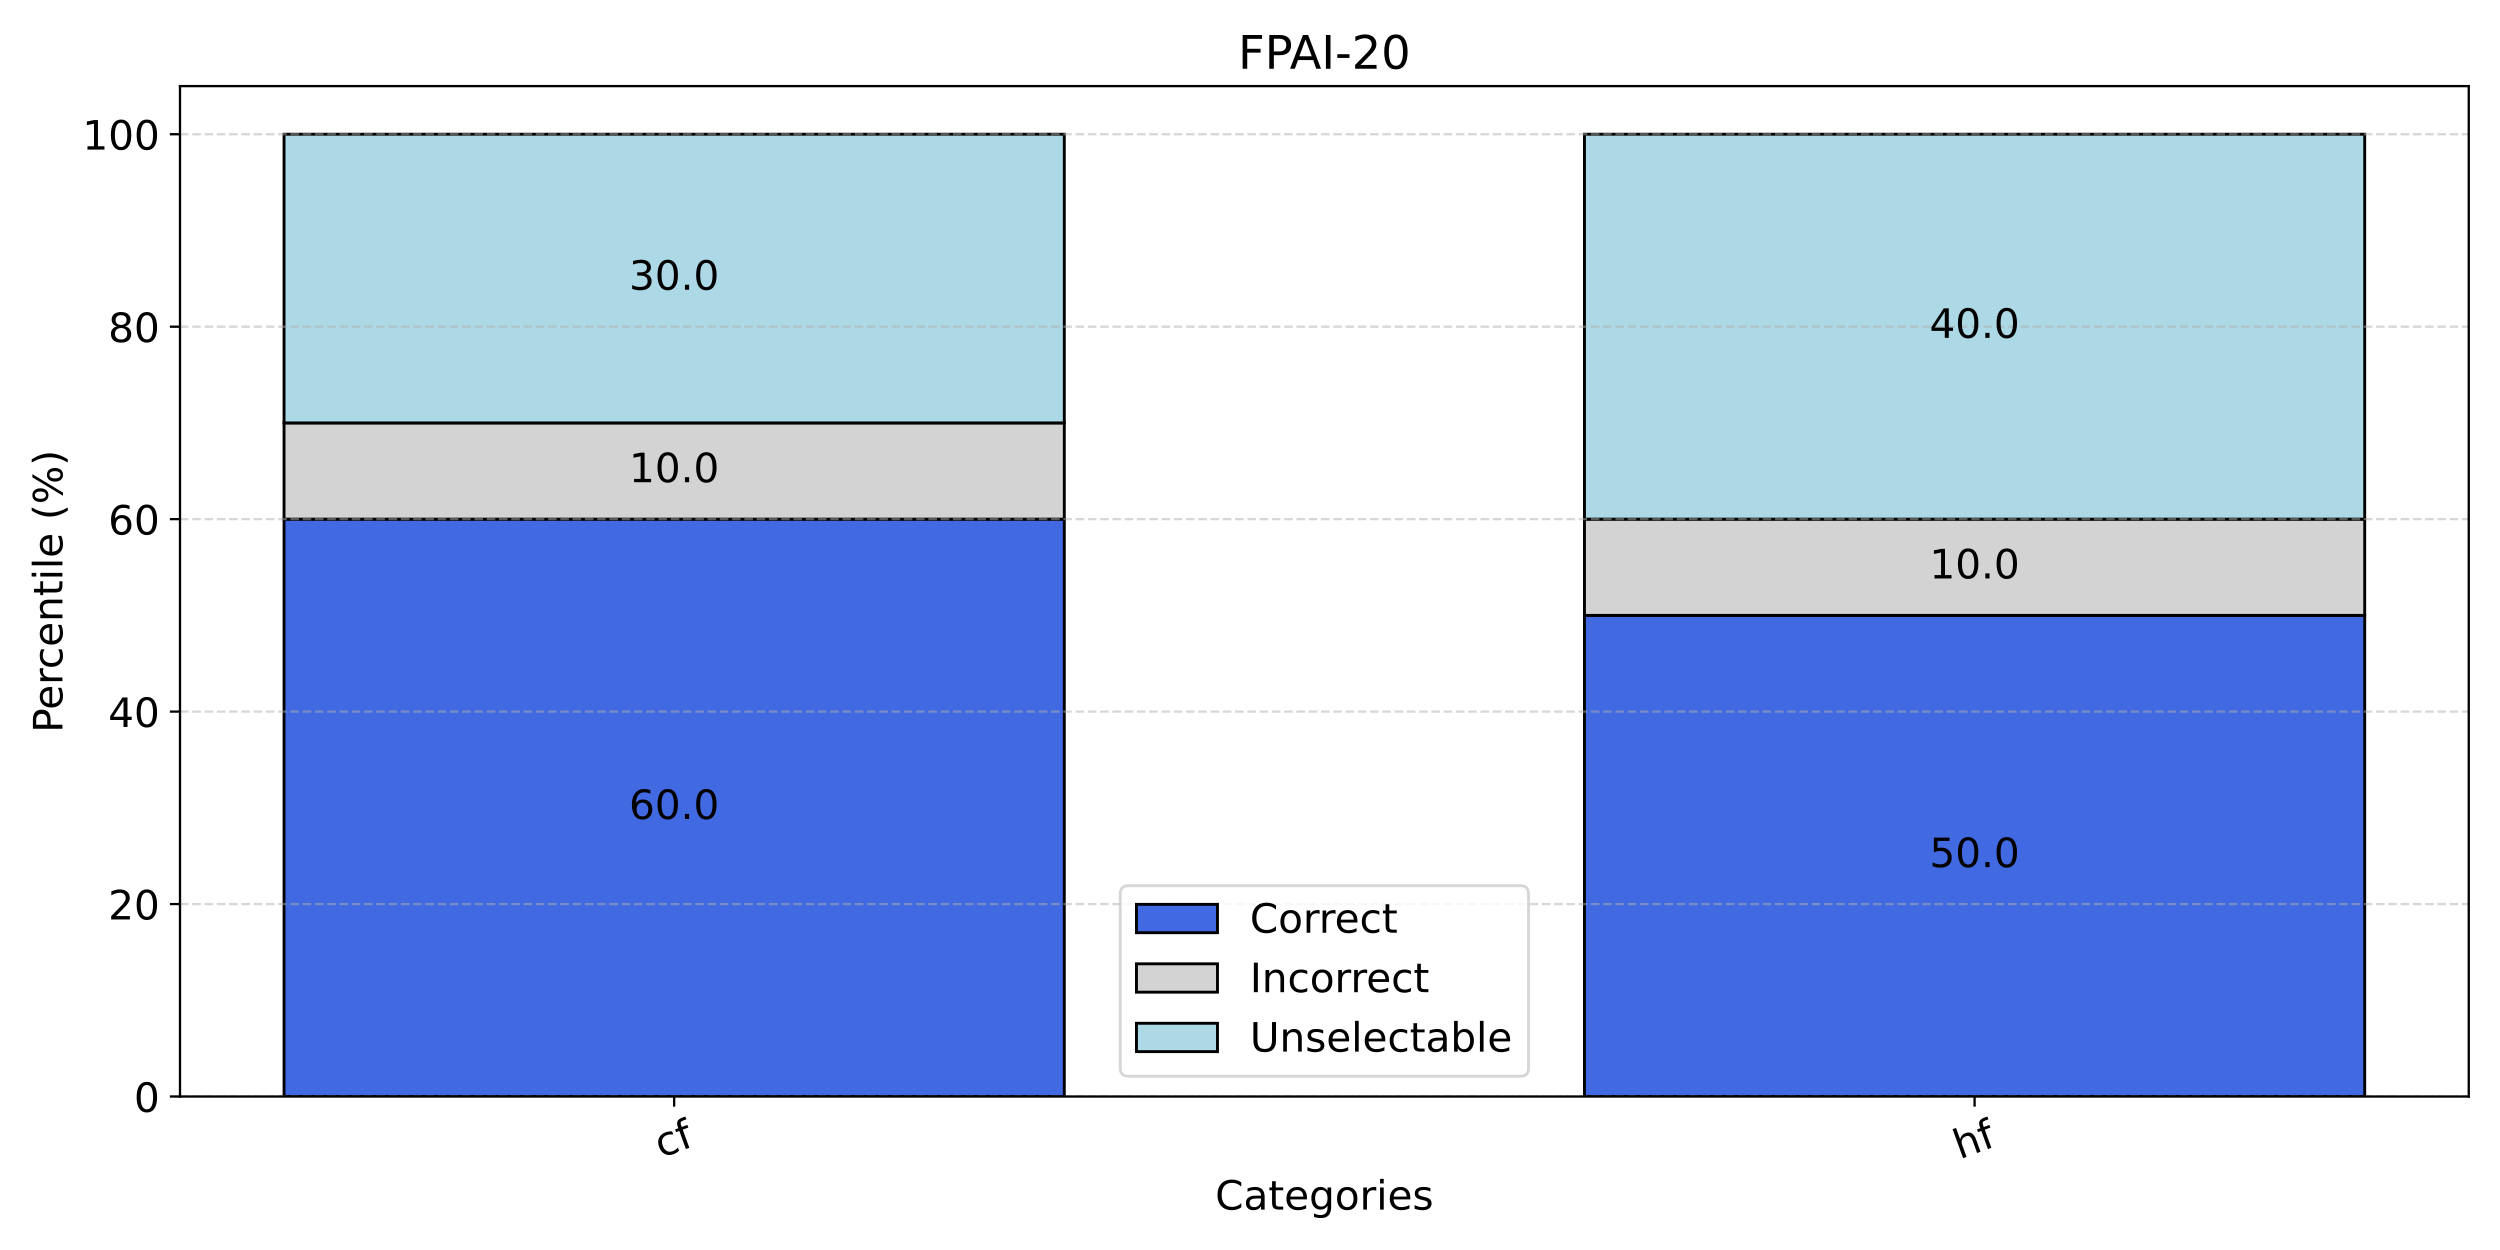
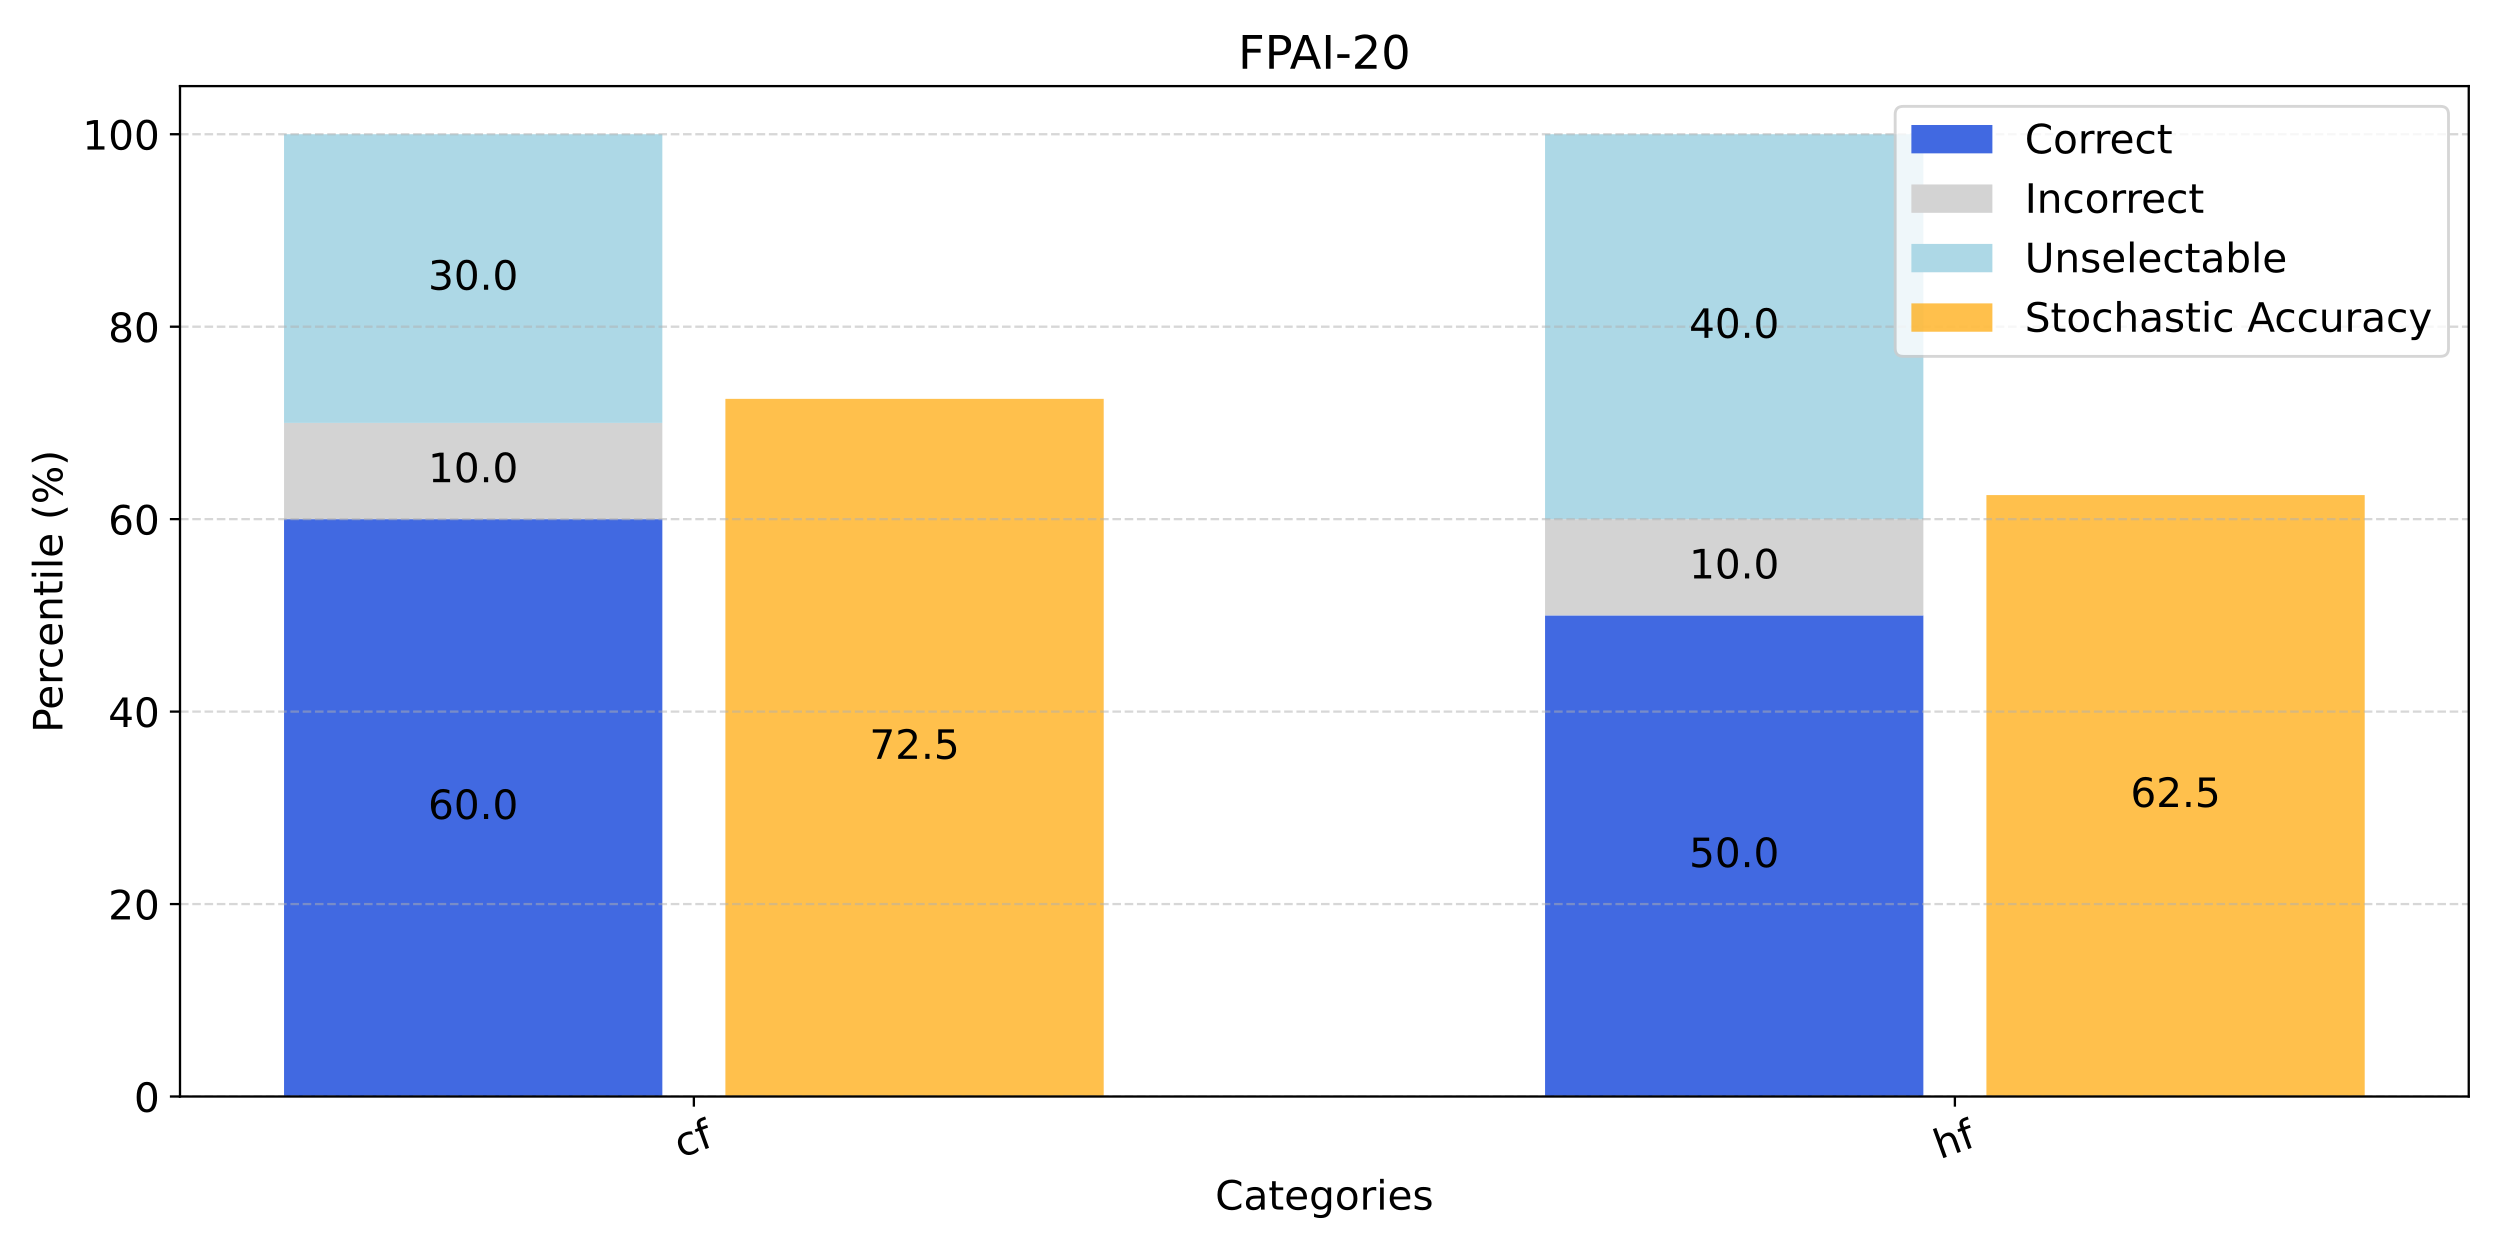
<svg xmlns="http://www.w3.org/2000/svg" xmlns:xlink="http://www.w3.org/1999/xlink" width="864pt" height="432pt" viewBox="0 0 864 432" version="1.1">
  <defs>
    <style type="text/css">*{stroke-linejoin: round; stroke-linecap: butt}</style>
  </defs>
  <g id="figure_1">
    <g id="patch_1">
      <path d="M 0 432  L 864 432  L 864 0  L 0 0  z " style="fill: #ffffff" />
    </g>
    <g id="axes_1">
      <g id="patch_2">
        <path d="M 62.21 378.955  L 853.2 378.955  L 853.2 29.76  L 62.21 29.76  z " style="fill: #ffffff" />
      </g>
      <g id="patch_3">
-         <path d="M 98.164 378.955  L 367.82 378.955  L 367.82 179.415  L 98.164 179.415  z " clip-path="url(#p9a40fb24d4)" style="fill: #4169e1; stroke: #000000; stroke-linejoin: miter" />
+         <path d="M 98.164 378.955  L 228.906 378.955  L 228.906 179.415  L 98.164 179.415  z " clip-path="url(#p815d060971)" style="fill: #4169e1" />
      </g>
      <g id="patch_4">
-         <path d="M 547.59 378.955  L 817.246 378.955  L 817.246 212.672  L 547.59 212.672  z " clip-path="url(#p9a40fb24d4)" style="fill: #4169e1; stroke: #000000; stroke-linejoin: miter" />
+         <path d="M 533.971 378.955  L 664.713 378.955  L 664.713 212.672  L 533.971 212.672  z " clip-path="url(#p815d060971)" style="fill: #4169e1" />
      </g>
      <g id="patch_5">
-         <path d="M 98.164 179.415  L 367.82 179.415  L 367.82 146.158  L 98.164 146.158  z " clip-path="url(#p9a40fb24d4)" style="fill: #d3d3d3; stroke: #000000; stroke-linejoin: miter" />
+         <path d="M 98.164 179.415  L 228.906 179.415  L 228.906 146.158  L 98.164 146.158  z " clip-path="url(#p815d060971)" style="fill: #d3d3d3" />
      </g>
      <g id="patch_6">
-         <path d="M 547.59 212.672  L 817.246 212.672  L 817.246 179.415  L 547.59 179.415  z " clip-path="url(#p9a40fb24d4)" style="fill: #d3d3d3; stroke: #000000; stroke-linejoin: miter" />
+         <path d="M 533.971 212.672  L 664.713 212.672  L 664.713 179.415  L 533.971 179.415  z " clip-path="url(#p815d060971)" style="fill: #d3d3d3" />
      </g>
      <g id="patch_7">
-         <path d="M 98.164 146.158  L 367.82 146.158  L 367.82 46.388  L 98.164 46.388  z " clip-path="url(#p9a40fb24d4)" style="fill: #add8e6; stroke: #000000; stroke-linejoin: miter" />
+         <path d="M 98.164 146.158  L 228.906 146.158  L 228.906 46.388  L 98.164 46.388  z " clip-path="url(#p815d060971)" style="fill: #add8e6" />
      </g>
      <g id="patch_8">
-         <path d="M 547.59 179.415  L 817.246 179.415  L 817.246 46.388  L 547.59 46.388  z " clip-path="url(#p9a40fb24d4)" style="fill: #add8e6; stroke: #000000; stroke-linejoin: miter" />
+         <path d="M 533.971 179.415  L 664.713 179.415  L 664.713 46.388  L 533.971 46.388  z " clip-path="url(#p815d060971)" style="fill: #add8e6" />
+       </g>
+       <g id="patch_9">
+         <path d="M 250.697 378.955  L 381.439 378.955  L 381.439 137.844  L 250.697 137.844  z " clip-path="url(#p815d060971)" style="fill: #ffa500; opacity: 0.7" />
+       </g>
+       <g id="patch_10">
+         <path d="M 686.504 378.955  L 817.246 378.955  L 817.246 171.101  L 686.504 171.101  z " clip-path="url(#p815d060971)" style="fill: #ffa500; opacity: 0.7" />
      </g>
      <g id="matplotlib.axis_1">
        <g id="xtick_1">
          <g id="line2d_1">
            <defs>
-               <path id="me328e8c045" d="M 0 0  L 0 3.5  " style="stroke: #000000; stroke-width: 0.8" />
-             </defs>
-             <g>
-               <use xlink:href="#me328e8c045" x="232.992" y="378.955" style="stroke: #000000; stroke-width: 0.8" />
+               <path id="mccf80bf436" d="M 0 0  L 0 3.5  " style="stroke: #000000; stroke-width: 0.8" />
+             </defs>
+             <g>
+               <use xlink:href="#mccf80bf436" x="239.801" y="378.955" style="stroke: #000000; stroke-width: 0.8" />
            </g>
          </g>
          <g id="text_1">
-             <g transform="translate(228.3808 400.2701) rotate(-20) scale(0.14 -0.14)">
+             <g transform="translate(235.1903 400.2701) rotate(-20) scale(0.14 -0.14)">
              <defs>
                <path id="DejaVuSans-63" d="M 3122 3366  L 3122 2828  Q 2878 2963 2633 3030  Q 2388 3097 2138 3097  Q 1578 3097 1268 2742  Q 959 2388 959 1747  Q 959 1106 1268 751  Q 1578 397 2138 397  Q 2388 397 2633 464  Q 2878 531 3122 666  L 3122 134  Q 2881 22 2623 -34  Q 2366 -91 2075 -91  Q 1284 -91 818 406  Q 353 903 353 1747  Q 353 2603 823 3093  Q 1294 3584 2113 3584  Q 2378 3584 2631 3529  Q 2884 3475 3122 3366  z " transform="scale(0.015625)" />
                <path id="DejaVuSans-66" d="M 2375 4863  L 2375 4384  L 1825 4384  Q 1516 4384 1395 4259  Q 1275 4134 1275 3809  L 1275 3500  L 2222 3500  L 2222 3053  L 1275 3053  L 1275 0  L 697 0  L 697 3053  L 147 3053  L 147 3500  L 697 3500  L 697 3744  Q 697 4328 969 4595  Q 1241 4863 1831 4863  L 2375 4863  z " transform="scale(0.015625)" />
              </defs>
              <use xlink:href="#DejaVuSans-63" />
              <use xlink:href="#DejaVuSans-66" transform="translate(54.98047 0)" />
            </g>
          </g>
        </g>
        <g id="xtick_2">
          <g id="line2d_2">
            <g>
-               <use xlink:href="#me328e8c045" x="682.418" y="378.955" style="stroke: #000000; stroke-width: 0.8" />
+               <use xlink:href="#mccf80bf436" x="675.609" y="378.955" style="stroke: #000000; stroke-width: 0.8" />
            </g>
          </g>
          <g id="text_2">
-             <g transform="translate(677.255 400.6719) rotate(-20) scale(0.14 -0.14)">
+             <g transform="translate(670.4455 400.6719) rotate(-20) scale(0.14 -0.14)">
              <defs>
                <path id="DejaVuSans-68" d="M 3513 2113  L 3513 0  L 2938 0  L 2938 2094  Q 2938 2591 2744 2837  Q 2550 3084 2163 3084  Q 1697 3084 1428 2787  Q 1159 2491 1159 1978  L 1159 0  L 581 0  L 581 4863  L 1159 4863  L 1159 2956  Q 1366 3272 1645 3428  Q 1925 3584 2291 3584  Q 2894 3584 3203 3211  Q 3513 2838 3513 2113  z " transform="scale(0.015625)" />
              </defs>
              <use xlink:href="#DejaVuSans-68" />
              <use xlink:href="#DejaVuSans-66" transform="translate(63.37891 0)" />
            </g>
          </g>
        </g>
        <g id="text_3">
          <g transform="translate(419.9728 418.0456) scale(0.14 -0.14)">
            <defs>
              <path id="DejaVuSans-43" d="M 4122 4306  L 4122 3641  Q 3803 3938 3442 4084  Q 3081 4231 2675 4231  Q 1875 4231 1450 3742  Q 1025 3253 1025 2328  Q 1025 1406 1450 917  Q 1875 428 2675 428  Q 3081 428 3442 575  Q 3803 722 4122 1019  L 4122 359  Q 3791 134 3420 21  Q 3050 -91 2638 -91  Q 1578 -91 968 557  Q 359 1206 359 2328  Q 359 3453 968 4101  Q 1578 4750 2638 4750  Q 3056 4750 3426 4639  Q 3797 4528 4122 4306  z " transform="scale(0.015625)" />
              <path id="DejaVuSans-61" d="M 2194 1759  Q 1497 1759 1228 1600  Q 959 1441 959 1056  Q 959 750 1161 570  Q 1363 391 1709 391  Q 2188 391 2477 730  Q 2766 1069 2766 1631  L 2766 1759  L 2194 1759  z M 3341 1997  L 3341 0  L 2766 0  L 2766 531  Q 2569 213 2275 61  Q 1981 -91 1556 -91  Q 1019 -91 701 211  Q 384 513 384 1019  Q 384 1609 779 1909  Q 1175 2209 1959 2209  L 2766 2209  L 2766 2266  Q 2766 2663 2505 2880  Q 2244 3097 1772 3097  Q 1472 3097 1187 3025  Q 903 2953 641 2809  L 641 3341  Q 956 3463 1253 3523  Q 1550 3584 1831 3584  Q 2591 3584 2966 3190  Q 3341 2797 3341 1997  z " transform="scale(0.015625)" />
              <path id="DejaVuSans-74" d="M 1172 4494  L 1172 3500  L 2356 3500  L 2356 3053  L 1172 3053  L 1172 1153  Q 1172 725 1289 603  Q 1406 481 1766 481  L 2356 481  L 2356 0  L 1766 0  Q 1100 0 847 248  Q 594 497 594 1153  L 594 3053  L 172 3053  L 172 3500  L 594 3500  L 594 4494  L 1172 4494  z " transform="scale(0.015625)" />
              <path id="DejaVuSans-65" d="M 3597 1894  L 3597 1613  L 953 1613  Q 991 1019 1311 708  Q 1631 397 2203 397  Q 2534 397 2845 478  Q 3156 559 3463 722  L 3463 178  Q 3153 47 2828 -22  Q 2503 -91 2169 -91  Q 1331 -91 842 396  Q 353 884 353 1716  Q 353 2575 817 3079  Q 1281 3584 2069 3584  Q 2775 3584 3186 3129  Q 3597 2675 3597 1894  z M 3022 2063  Q 3016 2534 2758 2815  Q 2500 3097 2075 3097  Q 1594 3097 1305 2825  Q 1016 2553 972 2059  L 3022 2063  z " transform="scale(0.015625)" />
              <path id="DejaVuSans-67" d="M 2906 1791  Q 2906 2416 2648 2759  Q 2391 3103 1925 3103  Q 1463 3103 1205 2759  Q 947 2416 947 1791  Q 947 1169 1205 825  Q 1463 481 1925 481  Q 2391 481 2648 825  Q 2906 1169 2906 1791  z M 3481 434  Q 3481 -459 3084 -895  Q 2688 -1331 1869 -1331  Q 1566 -1331 1297 -1286  Q 1028 -1241 775 -1147  L 775 -588  Q 1028 -725 1275 -790  Q 1522 -856 1778 -856  Q 2344 -856 2625 -561  Q 2906 -266 2906 331  L 2906 616  Q 2728 306 2450 153  Q 2172 0 1784 0  Q 1141 0 747 490  Q 353 981 353 1791  Q 353 2603 747 3093  Q 1141 3584 1784 3584  Q 2172 3584 2450 3431  Q 2728 3278 2906 2969  L 2906 3500  L 3481 3500  L 3481 434  z " transform="scale(0.015625)" />
              <path id="DejaVuSans-6f" d="M 1959 3097  Q 1497 3097 1228 2736  Q 959 2375 959 1747  Q 959 1119 1226 758  Q 1494 397 1959 397  Q 2419 397 2687 759  Q 2956 1122 2956 1747  Q 2956 2369 2687 2733  Q 2419 3097 1959 3097  z M 1959 3584  Q 2709 3584 3137 3096  Q 3566 2609 3566 1747  Q 3566 888 3137 398  Q 2709 -91 1959 -91  Q 1206 -91 779 398  Q 353 888 353 1747  Q 353 2609 779 3096  Q 1206 3584 1959 3584  z " transform="scale(0.015625)" />
              <path id="DejaVuSans-72" d="M 2631 2963  Q 2534 3019 2420 3045  Q 2306 3072 2169 3072  Q 1681 3072 1420 2755  Q 1159 2438 1159 1844  L 1159 0  L 581 0  L 581 3500  L 1159 3500  L 1159 2956  Q 1341 3275 1631 3429  Q 1922 3584 2338 3584  Q 2397 3584 2469 3576  Q 2541 3569 2628 3553  L 2631 2963  z " transform="scale(0.015625)" />
              <path id="DejaVuSans-69" d="M 603 3500  L 1178 3500  L 1178 0  L 603 0  L 603 3500  z M 603 4863  L 1178 4863  L 1178 4134  L 603 4134  L 603 4863  z " transform="scale(0.015625)" />
              <path id="DejaVuSans-73" d="M 2834 3397  L 2834 2853  Q 2591 2978 2328 3040  Q 2066 3103 1784 3103  Q 1356 3103 1142 2972  Q 928 2841 928 2578  Q 928 2378 1081 2264  Q 1234 2150 1697 2047  L 1894 2003  Q 2506 1872 2764 1633  Q 3022 1394 3022 966  Q 3022 478 2636 193  Q 2250 -91 1575 -91  Q 1294 -91 989 -36  Q 684 19 347 128  L 347 722  Q 666 556 975 473  Q 1284 391 1588 391  Q 1994 391 2212 530  Q 2431 669 2431 922  Q 2431 1156 2273 1281  Q 2116 1406 1581 1522  L 1381 1569  Q 847 1681 609 1914  Q 372 2147 372 2553  Q 372 3047 722 3315  Q 1072 3584 1716 3584  Q 2034 3584 2315 3537  Q 2597 3491 2834 3397  z " transform="scale(0.015625)" />
            </defs>
            <use xlink:href="#DejaVuSans-43" />
            <use xlink:href="#DejaVuSans-61" transform="translate(69.82422 0)" />
            <use xlink:href="#DejaVuSans-74" transform="translate(131.1035 0)" />
            <use xlink:href="#DejaVuSans-65" transform="translate(170.3125 0)" />
            <use xlink:href="#DejaVuSans-67" transform="translate(231.8359 0)" />
            <use xlink:href="#DejaVuSans-6f" transform="translate(295.3125 0)" />
            <use xlink:href="#DejaVuSans-72" transform="translate(356.4941 0)" />
            <use xlink:href="#DejaVuSans-69" transform="translate(397.6074 0)" />
            <use xlink:href="#DejaVuSans-65" transform="translate(425.3906 0)" />
            <use xlink:href="#DejaVuSans-73" transform="translate(486.9141 0)" />
          </g>
        </g>
      </g>
      <g id="matplotlib.axis_2">
        <g id="ytick_1">
          <g id="line2d_3">
-             <path d="M 62.21 378.955  L 853.2 378.955  " clip-path="url(#p9a40fb24d4)" style="fill: none; stroke-dasharray: 2.96,1.28; stroke-dashoffset: 0; stroke: #b0b0b0; stroke-opacity: 0.5; stroke-width: 0.8" />
+             <path d="M 62.21 378.955  L 853.2 378.955  " clip-path="url(#p815d060971)" style="fill: none; stroke-dasharray: 2.96,1.28; stroke-dashoffset: 0; stroke: #b0b0b0; stroke-opacity: 0.5; stroke-width: 0.8" />
          </g>
          <g id="line2d_4">
            <defs>
-               <path id="md927f6bdda" d="M 0 0  L -3.5 0  " style="stroke: #000000; stroke-width: 0.8" />
-             </defs>
-             <g>
-               <use xlink:href="#md927f6bdda" x="62.21" y="378.955" style="stroke: #000000; stroke-width: 0.8" />
+               <path id="m27a3df1ff6" d="M 0 0  L -3.5 0  " style="stroke: #000000; stroke-width: 0.8" />
+             </defs>
+             <g>
+               <use xlink:href="#m27a3df1ff6" x="62.21" y="378.955" style="stroke: #000000; stroke-width: 0.8" />
            </g>
          </g>
          <g id="text_4">
            <g transform="translate(46.3025 384.2743) scale(0.14 -0.14)">
              <defs>
                <path id="DejaVuSans-30" d="M 2034 4250  Q 1547 4250 1301 3770  Q 1056 3291 1056 2328  Q 1056 1369 1301 889  Q 1547 409 2034 409  Q 2525 409 2770 889  Q 3016 1369 3016 2328  Q 3016 3291 2770 3770  Q 2525 4250 2034 4250  z M 2034 4750  Q 2819 4750 3233 4129  Q 3647 3509 3647 2328  Q 3647 1150 3233 529  Q 2819 -91 2034 -91  Q 1250 -91 836 529  Q 422 1150 422 2328  Q 422 3509 836 4129  Q 1250 4750 2034 4750  z " transform="scale(0.015625)" />
              </defs>
              <use xlink:href="#DejaVuSans-30" />
            </g>
          </g>
        </g>
        <g id="ytick_2">
          <g id="line2d_5">
-             <path d="M 62.21 312.442  L 853.2 312.442  " clip-path="url(#p9a40fb24d4)" style="fill: none; stroke-dasharray: 2.96,1.28; stroke-dashoffset: 0; stroke: #b0b0b0; stroke-opacity: 0.5; stroke-width: 0.8" />
+             <path d="M 62.21 312.442  L 853.2 312.442  " clip-path="url(#p815d060971)" style="fill: none; stroke-dasharray: 2.96,1.28; stroke-dashoffset: 0; stroke: #b0b0b0; stroke-opacity: 0.5; stroke-width: 0.8" />
          </g>
          <g id="line2d_6">
            <g>
-               <use xlink:href="#md927f6bdda" x="62.21" y="312.442" style="stroke: #000000; stroke-width: 0.8" />
+               <use xlink:href="#m27a3df1ff6" x="62.21" y="312.442" style="stroke: #000000; stroke-width: 0.8" />
            </g>
          </g>
          <g id="text_5">
            <g transform="translate(37.395 317.7609) scale(0.14 -0.14)">
              <defs>
                <path id="DejaVuSans-32" d="M 1228 531  L 3431 531  L 3431 0  L 469 0  L 469 531  Q 828 903 1448 1529  Q 2069 2156 2228 2338  Q 2531 2678 2651 2914  Q 2772 3150 2772 3378  Q 2772 3750 2511 3984  Q 2250 4219 1831 4219  Q 1534 4219 1204 4116  Q 875 4013 500 3803  L 500 4441  Q 881 4594 1212 4672  Q 1544 4750 1819 4750  Q 2544 4750 2975 4387  Q 3406 4025 3406 3419  Q 3406 3131 3298 2873  Q 3191 2616 2906 2266  Q 2828 2175 2409 1742  Q 1991 1309 1228 531  z " transform="scale(0.015625)" />
              </defs>
              <use xlink:href="#DejaVuSans-32" />
              <use xlink:href="#DejaVuSans-30" transform="translate(63.62305 0)" />
            </g>
          </g>
        </g>
        <g id="ytick_3">
          <g id="line2d_7">
-             <path d="M 62.21 245.929  L 853.2 245.929  " clip-path="url(#p9a40fb24d4)" style="fill: none; stroke-dasharray: 2.96,1.28; stroke-dashoffset: 0; stroke: #b0b0b0; stroke-opacity: 0.5; stroke-width: 0.8" />
+             <path d="M 62.21 245.929  L 853.2 245.929  " clip-path="url(#p815d060971)" style="fill: none; stroke-dasharray: 2.96,1.28; stroke-dashoffset: 0; stroke: #b0b0b0; stroke-opacity: 0.5; stroke-width: 0.8" />
          </g>
          <g id="line2d_8">
            <g>
-               <use xlink:href="#md927f6bdda" x="62.21" y="245.929" style="stroke: #000000; stroke-width: 0.8" />
+               <use xlink:href="#m27a3df1ff6" x="62.21" y="245.929" style="stroke: #000000; stroke-width: 0.8" />
            </g>
          </g>
          <g id="text_6">
            <g transform="translate(37.395 251.2475) scale(0.14 -0.14)">
              <defs>
                <path id="DejaVuSans-34" d="M 2419 4116  L 825 1625  L 2419 1625  L 2419 4116  z M 2253 4666  L 3047 4666  L 3047 1625  L 3713 1625  L 3713 1100  L 3047 1100  L 3047 0  L 2419 0  L 2419 1100  L 313 1100  L 313 1709  L 2253 4666  z " transform="scale(0.015625)" />
              </defs>
              <use xlink:href="#DejaVuSans-34" />
              <use xlink:href="#DejaVuSans-30" transform="translate(63.62305 0)" />
            </g>
          </g>
        </g>
        <g id="ytick_4">
          <g id="line2d_9">
-             <path d="M 62.21 179.415  L 853.2 179.415  " clip-path="url(#p9a40fb24d4)" style="fill: none; stroke-dasharray: 2.96,1.28; stroke-dashoffset: 0; stroke: #b0b0b0; stroke-opacity: 0.5; stroke-width: 0.8" />
+             <path d="M 62.21 179.415  L 853.2 179.415  " clip-path="url(#p815d060971)" style="fill: none; stroke-dasharray: 2.96,1.28; stroke-dashoffset: 0; stroke: #b0b0b0; stroke-opacity: 0.5; stroke-width: 0.8" />
          </g>
          <g id="line2d_10">
            <g>
-               <use xlink:href="#md927f6bdda" x="62.21" y="179.415" style="stroke: #000000; stroke-width: 0.8" />
+               <use xlink:href="#m27a3df1ff6" x="62.21" y="179.415" style="stroke: #000000; stroke-width: 0.8" />
            </g>
          </g>
          <g id="text_7">
            <g transform="translate(37.395 184.7341) scale(0.14 -0.14)">
              <defs>
                <path id="DejaVuSans-36" d="M 2113 2584  Q 1688 2584 1439 2293  Q 1191 2003 1191 1497  Q 1191 994 1439 701  Q 1688 409 2113 409  Q 2538 409 2786 701  Q 3034 994 3034 1497  Q 3034 2003 2786 2293  Q 2538 2584 2113 2584  z M 3366 4563  L 3366 3988  Q 3128 4100 2886 4159  Q 2644 4219 2406 4219  Q 1781 4219 1451 3797  Q 1122 3375 1075 2522  Q 1259 2794 1537 2939  Q 1816 3084 2150 3084  Q 2853 3084 3261 2657  Q 3669 2231 3669 1497  Q 3669 778 3244 343  Q 2819 -91 2113 -91  Q 1303 -91 875 529  Q 447 1150 447 2328  Q 447 3434 972 4092  Q 1497 4750 2381 4750  Q 2619 4750 2861 4703  Q 3103 4656 3366 4563  z " transform="scale(0.015625)" />
              </defs>
              <use xlink:href="#DejaVuSans-36" />
              <use xlink:href="#DejaVuSans-30" transform="translate(63.62305 0)" />
            </g>
          </g>
        </g>
        <g id="ytick_5">
          <g id="line2d_11">
-             <path d="M 62.21 112.902  L 853.2 112.902  " clip-path="url(#p9a40fb24d4)" style="fill: none; stroke-dasharray: 2.96,1.28; stroke-dashoffset: 0; stroke: #b0b0b0; stroke-opacity: 0.5; stroke-width: 0.8" />
+             <path d="M 62.21 112.902  L 853.2 112.902  " clip-path="url(#p815d060971)" style="fill: none; stroke-dasharray: 2.96,1.28; stroke-dashoffset: 0; stroke: #b0b0b0; stroke-opacity: 0.5; stroke-width: 0.8" />
          </g>
          <g id="line2d_12">
            <g>
-               <use xlink:href="#md927f6bdda" x="62.21" y="112.902" style="stroke: #000000; stroke-width: 0.8" />
+               <use xlink:href="#m27a3df1ff6" x="62.21" y="112.902" style="stroke: #000000; stroke-width: 0.8" />
            </g>
          </g>
          <g id="text_8">
            <g transform="translate(37.395 118.2207) scale(0.14 -0.14)">
              <defs>
                <path id="DejaVuSans-38" d="M 2034 2216  Q 1584 2216 1326 1975  Q 1069 1734 1069 1313  Q 1069 891 1326 650  Q 1584 409 2034 409  Q 2484 409 2743 651  Q 3003 894 3003 1313  Q 3003 1734 2745 1975  Q 2488 2216 2034 2216  z M 1403 2484  Q 997 2584 770 2862  Q 544 3141 544 3541  Q 544 4100 942 4425  Q 1341 4750 2034 4750  Q 2731 4750 3128 4425  Q 3525 4100 3525 3541  Q 3525 3141 3298 2862  Q 3072 2584 2669 2484  Q 3125 2378 3379 2068  Q 3634 1759 3634 1313  Q 3634 634 3220 271  Q 2806 -91 2034 -91  Q 1263 -91 848 271  Q 434 634 434 1313  Q 434 1759 690 2068  Q 947 2378 1403 2484  z M 1172 3481  Q 1172 3119 1398 2916  Q 1625 2713 2034 2713  Q 2441 2713 2670 2916  Q 2900 3119 2900 3481  Q 2900 3844 2670 4047  Q 2441 4250 2034 4250  Q 1625 4250 1398 4047  Q 1172 3844 1172 3481  z " transform="scale(0.015625)" />
              </defs>
              <use xlink:href="#DejaVuSans-38" />
              <use xlink:href="#DejaVuSans-30" transform="translate(63.62305 0)" />
            </g>
          </g>
        </g>
        <g id="ytick_6">
          <g id="line2d_13">
-             <path d="M 62.21 46.388  L 853.2 46.388  " clip-path="url(#p9a40fb24d4)" style="fill: none; stroke-dasharray: 2.96,1.28; stroke-dashoffset: 0; stroke: #b0b0b0; stroke-opacity: 0.5; stroke-width: 0.8" />
+             <path d="M 62.21 46.388  L 853.2 46.388  " clip-path="url(#p815d060971)" style="fill: none; stroke-dasharray: 2.96,1.28; stroke-dashoffset: 0; stroke: #b0b0b0; stroke-opacity: 0.5; stroke-width: 0.8" />
          </g>
          <g id="line2d_14">
            <g>
-               <use xlink:href="#md927f6bdda" x="62.21" y="46.388" style="stroke: #000000; stroke-width: 0.8" />
+               <use xlink:href="#m27a3df1ff6" x="62.21" y="46.388" style="stroke: #000000; stroke-width: 0.8" />
            </g>
          </g>
          <g id="text_9">
            <g transform="translate(28.4875 51.70726) scale(0.14 -0.14)">
              <defs>
                <path id="DejaVuSans-31" d="M 794 531  L 1825 531  L 1825 4091  L 703 3866  L 703 4441  L 1819 4666  L 2450 4666  L 2450 531  L 3481 531  L 3481 0  L 794 0  L 794 531  z " transform="scale(0.015625)" />
              </defs>
              <use xlink:href="#DejaVuSans-31" />
              <use xlink:href="#DejaVuSans-30" transform="translate(63.62305 0)" />
              <use xlink:href="#DejaVuSans-30" transform="translate(127.2461 0)" />
            </g>
          </g>
        </g>
        <g id="text_10">
          <g transform="translate(21.57594 253.2232) rotate(-90) scale(0.14 -0.14)">
            <defs>
              <path id="DejaVuSans-50" d="M 1259 4147  L 1259 2394  L 2053 2394  Q 2494 2394 2734 2622  Q 2975 2850 2975 3272  Q 2975 3691 2734 3919  Q 2494 4147 2053 4147  L 1259 4147  z M 628 4666  L 2053 4666  Q 2838 4666 3239 4311  Q 3641 3956 3641 3272  Q 3641 2581 3239 2228  Q 2838 1875 2053 1875  L 1259 1875  L 1259 0  L 628 0  L 628 4666  z " transform="scale(0.015625)" />
              <path id="DejaVuSans-6e" d="M 3513 2113  L 3513 0  L 2938 0  L 2938 2094  Q 2938 2591 2744 2837  Q 2550 3084 2163 3084  Q 1697 3084 1428 2787  Q 1159 2491 1159 1978  L 1159 0  L 581 0  L 581 3500  L 1159 3500  L 1159 2956  Q 1366 3272 1645 3428  Q 1925 3584 2291 3584  Q 2894 3584 3203 3211  Q 3513 2838 3513 2113  z " transform="scale(0.015625)" />
              <path id="DejaVuSans-6c" d="M 603 4863  L 1178 4863  L 1178 0  L 603 0  L 603 4863  z " transform="scale(0.015625)" />
              <path id="DejaVuSans-20" transform="scale(0.015625)" />
              <path id="DejaVuSans-28" d="M 1984 4856  Q 1566 4138 1362 3434  Q 1159 2731 1159 2009  Q 1159 1288 1364 580  Q 1569 -128 1984 -844  L 1484 -844  Q 1016 -109 783 600  Q 550 1309 550 2009  Q 550 2706 781 3412  Q 1013 4119 1484 4856  L 1984 4856  z " transform="scale(0.015625)" />
              <path id="DejaVuSans-25" d="M 4653 2053  Q 4381 2053 4226 1822  Q 4072 1591 4072 1178  Q 4072 772 4226 539  Q 4381 306 4653 306  Q 4919 306 5073 539  Q 5228 772 5228 1178  Q 5228 1588 5073 1820  Q 4919 2053 4653 2053  z M 4653 2450  Q 5147 2450 5437 2106  Q 5728 1763 5728 1178  Q 5728 594 5436 251  Q 5144 -91 4653 -91  Q 4153 -91 3862 251  Q 3572 594 3572 1178  Q 3572 1766 3864 2108  Q 4156 2450 4653 2450  z M 1428 4353  Q 1159 4353 1004 4120  Q 850 3888 850 3481  Q 850 3069 1003 2837  Q 1156 2606 1428 2606  Q 1700 2606 1854 2837  Q 2009 3069 2009 3481  Q 2009 3884 1853 4118  Q 1697 4353 1428 4353  z M 4250 4750  L 4750 4750  L 1831 -91  L 1331 -91  L 4250 4750  z M 1428 4750  Q 1922 4750 2215 4408  Q 2509 4066 2509 3481  Q 2509 2891 2217 2550  Q 1925 2209 1428 2209  Q 931 2209 642 2551  Q 353 2894 353 3481  Q 353 4063 643 4406  Q 934 4750 1428 4750  z " transform="scale(0.015625)" />
              <path id="DejaVuSans-29" d="M 513 4856  L 1013 4856  Q 1481 4119 1714 3412  Q 1947 2706 1947 2009  Q 1947 1309 1714 600  Q 1481 -109 1013 -844  L 513 -844  Q 928 -128 1133 580  Q 1338 1288 1338 2009  Q 1338 2731 1133 3434  Q 928 4138 513 4856  z " transform="scale(0.015625)" />
            </defs>
            <use xlink:href="#DejaVuSans-50" />
            <use xlink:href="#DejaVuSans-65" transform="translate(56.67773 0)" />
            <use xlink:href="#DejaVuSans-72" transform="translate(118.2012 0)" />
            <use xlink:href="#DejaVuSans-63" transform="translate(157.0645 0)" />
            <use xlink:href="#DejaVuSans-65" transform="translate(212.0449 0)" />
            <use xlink:href="#DejaVuSans-6e" transform="translate(273.5684 0)" />
            <use xlink:href="#DejaVuSans-74" transform="translate(336.9473 0)" />
            <use xlink:href="#DejaVuSans-69" transform="translate(376.1562 0)" />
            <use xlink:href="#DejaVuSans-6c" transform="translate(403.9395 0)" />
            <use xlink:href="#DejaVuSans-65" transform="translate(431.7227 0)" />
            <use xlink:href="#DejaVuSans-20" transform="translate(493.2461 0)" />
            <use xlink:href="#DejaVuSans-28" transform="translate(525.0332 0)" />
            <use xlink:href="#DejaVuSans-25" transform="translate(564.0469 0)" />
            <use xlink:href="#DejaVuSans-29" transform="translate(659.0664 0)" />
          </g>
        </g>
      </g>
-       <g id="patch_9">
+       <g id="patch_11">
        <path d="M 62.21 378.955  L 62.21 29.76  " style="fill: none; stroke: #000000; stroke-width: 0.8; stroke-linejoin: miter; stroke-linecap: square" />
      </g>
-       <g id="patch_10">
+       <g id="patch_12">
        <path d="M 853.2 378.955  L 853.2 29.76  " style="fill: none; stroke: #000000; stroke-width: 0.8; stroke-linejoin: miter; stroke-linecap: square" />
      </g>
-       <g id="patch_11">
+       <g id="patch_13">
        <path d="M 62.21 378.955  L 853.2 378.955  " style="fill: none; stroke: #000000; stroke-width: 0.8; stroke-linejoin: miter; stroke-linecap: square" />
      </g>
-       <g id="patch_12">
+       <g id="patch_14">
        <path d="M 62.21 29.76  L 853.2 29.76  " style="fill: none; stroke: #000000; stroke-width: 0.8; stroke-linejoin: miter; stroke-linecap: square" />
      </g>
      <g id="text_11">
-         <g transform="translate(217.406 283.0484) scale(0.14 -0.14)">
+         <g transform="translate(147.9492 283.0484) scale(0.14 -0.14)">
          <defs>
            <path id="DejaVuSans-2e" d="M 684 794  L 1344 794  L 1344 0  L 684 0  L 684 794  z " transform="scale(0.015625)" />
          </defs>
          <use xlink:href="#DejaVuSans-36" />
          <use xlink:href="#DejaVuSans-30" transform="translate(63.62305 0)" />
          <use xlink:href="#DejaVuSans-2e" transform="translate(127.2461 0)" />
          <use xlink:href="#DejaVuSans-30" transform="translate(159.0332 0)" />
        </g>
      </g>
      <g id="text_12">
-         <g transform="translate(666.8321 299.6768) scale(0.14 -0.14)">
+         <g transform="translate(583.7564 299.6768) scale(0.14 -0.14)">
          <defs>
            <path id="DejaVuSans-35" d="M 691 4666  L 3169 4666  L 3169 4134  L 1269 4134  L 1269 2991  Q 1406 3038 1543 3061  Q 1681 3084 1819 3084  Q 2600 3084 3056 2656  Q 3513 2228 3513 1497  Q 3513 744 3044 326  Q 2575 -91 1722 -91  Q 1428 -91 1123 -41  Q 819 9 494 109  L 494 744  Q 775 591 1075 516  Q 1375 441 1709 441  Q 2250 441 2565 725  Q 2881 1009 2881 1497  Q 2881 1984 2565 2268  Q 2250 2553 1709 2553  Q 1456 2553 1204 2497  Q 953 2441 691 2322  L 691 4666  z " transform="scale(0.015625)" />
          </defs>
          <use xlink:href="#DejaVuSans-35" />
          <use xlink:href="#DejaVuSans-30" transform="translate(63.62305 0)" />
          <use xlink:href="#DejaVuSans-2e" transform="translate(127.2461 0)" />
          <use xlink:href="#DejaVuSans-30" transform="translate(159.0332 0)" />
        </g>
      </g>
      <g id="text_13">
-         <g transform="translate(217.406 166.6499) scale(0.14 -0.14)">
+         <g transform="translate(147.9492 166.6499) scale(0.14 -0.14)">
          <use xlink:href="#DejaVuSans-31" />
          <use xlink:href="#DejaVuSans-30" transform="translate(63.62305 0)" />
          <use xlink:href="#DejaVuSans-2e" transform="translate(127.2461 0)" />
          <use xlink:href="#DejaVuSans-30" transform="translate(159.0332 0)" />
        </g>
      </g>
      <g id="text_14">
-         <g transform="translate(666.8321 199.9066) scale(0.14 -0.14)">
+         <g transform="translate(583.7564 199.9066) scale(0.14 -0.14)">
          <use xlink:href="#DejaVuSans-31" />
          <use xlink:href="#DejaVuSans-30" transform="translate(63.62305 0)" />
          <use xlink:href="#DejaVuSans-2e" transform="translate(127.2461 0)" />
          <use xlink:href="#DejaVuSans-30" transform="translate(159.0332 0)" />
        </g>
      </g>
      <g id="text_15">
-         <g transform="translate(217.406 100.1365) scale(0.14 -0.14)">
+         <g transform="translate(147.9492 100.1365) scale(0.14 -0.14)">
          <defs>
            <path id="DejaVuSans-33" d="M 2597 2516  Q 3050 2419 3304 2112  Q 3559 1806 3559 1356  Q 3559 666 3084 287  Q 2609 -91 1734 -91  Q 1441 -91 1130 -33  Q 819 25 488 141  L 488 750  Q 750 597 1062 519  Q 1375 441 1716 441  Q 2309 441 2620 675  Q 2931 909 2931 1356  Q 2931 1769 2642 2001  Q 2353 2234 1838 2234  L 1294 2234  L 1294 2753  L 1863 2753  Q 2328 2753 2575 2939  Q 2822 3125 2822 3475  Q 2822 3834 2567 4026  Q 2313 4219 1838 4219  Q 1578 4219 1281 4162  Q 984 4106 628 3988  L 628 4550  Q 988 4650 1302 4700  Q 1616 4750 1894 4750  Q 2613 4750 3031 4423  Q 3450 4097 3450 3541  Q 3450 3153 3228 2886  Q 3006 2619 2597 2516  z " transform="scale(0.015625)" />
          </defs>
          <use xlink:href="#DejaVuSans-33" />
          <use xlink:href="#DejaVuSans-30" transform="translate(63.62305 0)" />
          <use xlink:href="#DejaVuSans-2e" transform="translate(127.2461 0)" />
          <use xlink:href="#DejaVuSans-30" transform="translate(159.0332 0)" />
        </g>
      </g>
      <g id="text_16">
-         <g transform="translate(666.8321 116.7649) scale(0.14 -0.14)">
+         <g transform="translate(583.7564 116.7649) scale(0.14 -0.14)">
          <use xlink:href="#DejaVuSans-34" />
          <use xlink:href="#DejaVuSans-30" transform="translate(63.62305 0)" />
          <use xlink:href="#DejaVuSans-2e" transform="translate(127.2461 0)" />
          <use xlink:href="#DejaVuSans-30" transform="translate(159.0332 0)" />
        </g>
      </g>
      <g id="text_17">
+         <g transform="translate(300.4817 262.263) scale(0.14 -0.14)">
+           <defs>
+             <path id="DejaVuSans-37" d="M 525 4666  L 3525 4666  L 3525 4397  L 1831 0  L 1172 0  L 2766 4134  L 525 4134  L 525 4666  z " transform="scale(0.015625)" />
+           </defs>
+           <use xlink:href="#DejaVuSans-37" />
+           <use xlink:href="#DejaVuSans-32" transform="translate(63.62305 0)" />
+           <use xlink:href="#DejaVuSans-2e" transform="translate(127.2461 0)" />
+           <use xlink:href="#DejaVuSans-35" transform="translate(159.0332 0)" />
+         </g>
+       </g>
+       <g id="text_18">
+         <g transform="translate(736.2889 278.8913) scale(0.14 -0.14)">
+           <use xlink:href="#DejaVuSans-36" />
+           <use xlink:href="#DejaVuSans-32" transform="translate(63.62305 0)" />
+           <use xlink:href="#DejaVuSans-2e" transform="translate(127.2461 0)" />
+           <use xlink:href="#DejaVuSans-35" transform="translate(159.0332 0)" />
+         </g>
+       </g>
+       <g id="text_19">
        <g transform="translate(427.8913 23.76) scale(0.16 -0.16)">
          <defs>
            <path id="DejaVuSans-46" d="M 628 4666  L 3309 4666  L 3309 4134  L 1259 4134  L 1259 2759  L 3109 2759  L 3109 2228  L 1259 2228  L 1259 0  L 628 0  L 628 4666  z " transform="scale(0.015625)" />
            <path id="DejaVuSans-41" d="M 2188 4044  L 1331 1722  L 3047 1722  L 2188 4044  z M 1831 4666  L 2547 4666  L 4325 0  L 3669 0  L 3244 1197  L 1141 1197  L 716 0  L 50 0  L 1831 4666  z " transform="scale(0.015625)" />
            <path id="DejaVuSans-49" d="M 628 4666  L 1259 4666  L 1259 0  L 628 0  L 628 4666  z " transform="scale(0.015625)" />
            <path id="DejaVuSans-2d" d="M 313 2009  L 1997 2009  L 1997 1497  L 313 1497  L 313 2009  z " transform="scale(0.015625)" />
          </defs>
          <use xlink:href="#DejaVuSans-46" />
          <use xlink:href="#DejaVuSans-50" transform="translate(57.51953 0)" />
          <use xlink:href="#DejaVuSans-41" transform="translate(111.4473 0)" />
          <use xlink:href="#DejaVuSans-49" transform="translate(179.8555 0)" />
          <use xlink:href="#DejaVuSans-2d" transform="translate(209.3477 0)" />
          <use xlink:href="#DejaVuSans-32" transform="translate(245.4316 0)" />
          <use xlink:href="#DejaVuSans-30" transform="translate(309.0547 0)" />
        </g>
      </g>
      <g id="legend_1">
-         <g id="patch_13">
-           <path d="M 389.961 371.955  L 525.449 371.955  Q 528.249 371.955 528.249 369.155  L 528.249 308.907  Q 528.249 306.107 525.449 306.107  L 389.961 306.107  Q 387.161 306.107 387.161 308.907  L 387.161 369.155  Q 387.161 371.955 389.961 371.955  z " style="fill: #ffffff; opacity: 0.8; stroke: #cccccc; stroke-linejoin: miter" />
-         </g>
-         <g id="patch_14">
-           <path d="M 392.761 322.345  L 420.761 322.345  L 420.761 312.545  L 392.761 312.545  z " style="fill: #4169e1; stroke: #000000; stroke-linejoin: miter" />
-         </g>
-         <g id="text_18">
-           <g transform="translate(431.9614 322.3451) scale(0.14 -0.14)">
+         <g id="patch_15">
+           <path d="M 657.771 123.157  L 843.4 123.157  Q 846.2 123.157 846.2 120.358  L 846.2 39.56  Q 846.2 36.76 843.4 36.76  L 657.771 36.76  Q 654.971 36.76 654.971 39.56  L 654.971 120.358  Q 654.971 123.157 657.771 123.157  z " style="fill: #ffffff; opacity: 0.8; stroke: #cccccc; stroke-linejoin: miter" />
+         </g>
+         <g id="patch_16">
+           <path d="M 660.571 52.998  L 688.571 52.998  L 688.571 43.198  L 660.571 43.198  z " style="fill: #4169e1" />
+         </g>
+         <g id="text_20">
+           <g transform="translate(699.7709 52.99781) scale(0.14 -0.14)">
            <use xlink:href="#DejaVuSans-43" />
            <use xlink:href="#DejaVuSans-6f" transform="translate(69.82422 0)" />
            <use xlink:href="#DejaVuSans-72" transform="translate(131.0059 0)" />
            <use xlink:href="#DejaVuSans-72" transform="translate(170.3691 0)" />
            <use xlink:href="#DejaVuSans-65" transform="translate(209.2324 0)" />
            <use xlink:href="#DejaVuSans-63" transform="translate(270.7559 0)" />
            <use xlink:href="#DejaVuSans-74" transform="translate(325.7363 0)" />
          </g>
        </g>
-         <g id="patch_15">
-           <path d="M 392.761 342.894  L 420.761 342.894  L 420.761 333.094  L 392.761 333.094  z " style="fill: #d3d3d3; stroke: #000000; stroke-linejoin: miter" />
-         </g>
-         <g id="text_19">
-           <g transform="translate(431.9614 342.8945) scale(0.14 -0.14)">
+         <g id="patch_17">
+           <path d="M 660.571 73.547  L 688.571 73.547  L 688.571 63.747  L 660.571 63.747  z " style="fill: #d3d3d3" />
+         </g>
+         <g id="text_21">
+           <g transform="translate(699.7709 73.54719) scale(0.14 -0.14)">
            <use xlink:href="#DejaVuSans-49" />
            <use xlink:href="#DejaVuSans-6e" transform="translate(29.49219 0)" />
            <use xlink:href="#DejaVuSans-63" transform="translate(92.87109 0)" />
            <use xlink:href="#DejaVuSans-6f" transform="translate(147.8516 0)" />
            <use xlink:href="#DejaVuSans-72" transform="translate(209.0332 0)" />
            <use xlink:href="#DejaVuSans-72" transform="translate(248.3965 0)" />
            <use xlink:href="#DejaVuSans-65" transform="translate(287.2598 0)" />
            <use xlink:href="#DejaVuSans-63" transform="translate(348.7832 0)" />
            <use xlink:href="#DejaVuSans-74" transform="translate(403.7637 0)" />
          </g>
        </g>
-         <g id="patch_16">
-           <path d="M 392.761 363.444  L 420.761 363.444  L 420.761 353.644  L 392.761 353.644  z " style="fill: #add8e6; stroke: #000000; stroke-linejoin: miter" />
-         </g>
-         <g id="text_20">
-           <g transform="translate(431.9614 363.4438) scale(0.14 -0.14)">
+         <g id="patch_18">
+           <path d="M 660.571 94.097  L 688.571 94.097  L 688.571 84.297  L 660.571 84.297  z " style="fill: #add8e6" />
+         </g>
+         <g id="text_22">
+           <g transform="translate(699.7709 94.09656) scale(0.14 -0.14)">
            <defs>
              <path id="DejaVuSans-55" d="M 556 4666  L 1191 4666  L 1191 1831  Q 1191 1081 1462 751  Q 1734 422 2344 422  Q 2950 422 3222 751  Q 3494 1081 3494 1831  L 3494 4666  L 4128 4666  L 4128 1753  Q 4128 841 3676 375  Q 3225 -91 2344 -91  Q 1459 -91 1007 375  Q 556 841 556 1753  L 556 4666  z " transform="scale(0.015625)" />
              <path id="DejaVuSans-62" d="M 3116 1747  Q 3116 2381 2855 2742  Q 2594 3103 2138 3103  Q 1681 3103 1420 2742  Q 1159 2381 1159 1747  Q 1159 1113 1420 752  Q 1681 391 2138 391  Q 2594 391 2855 752  Q 3116 1113 3116 1747  z M 1159 2969  Q 1341 3281 1617 3432  Q 1894 3584 2278 3584  Q 2916 3584 3314 3078  Q 3713 2572 3713 1747  Q 3713 922 3314 415  Q 2916 -91 2278 -91  Q 1894 -91 1617 61  Q 1341 213 1159 525  L 1159 0  L 581 0  L 581 4863  L 1159 4863  L 1159 2969  z " transform="scale(0.015625)" />
            </defs>
            <use xlink:href="#DejaVuSans-55" />
            <use xlink:href="#DejaVuSans-6e" transform="translate(73.19336 0)" />
            <use xlink:href="#DejaVuSans-73" transform="translate(136.5723 0)" />
            <use xlink:href="#DejaVuSans-65" transform="translate(188.6719 0)" />
            <use xlink:href="#DejaVuSans-6c" transform="translate(250.1953 0)" />
            <use xlink:href="#DejaVuSans-65" transform="translate(277.9785 0)" />
            <use xlink:href="#DejaVuSans-63" transform="translate(339.502 0)" />
            <use xlink:href="#DejaVuSans-74" transform="translate(394.4824 0)" />
            <use xlink:href="#DejaVuSans-61" transform="translate(433.6914 0)" />
            <use xlink:href="#DejaVuSans-62" transform="translate(494.9707 0)" />
            <use xlink:href="#DejaVuSans-6c" transform="translate(558.4473 0)" />
            <use xlink:href="#DejaVuSans-65" transform="translate(586.2305 0)" />
          </g>
        </g>
+         <g id="patch_19">
+           <path d="M 660.571 114.646  L 688.571 114.646  L 688.571 104.846  L 660.571 104.846  z " style="fill: #ffa500; opacity: 0.7" />
+         </g>
+         <g id="text_23">
+           <g transform="translate(699.7709 114.6459) scale(0.14 -0.14)">
+             <defs>
+               <path id="DejaVuSans-53" d="M 3425 4513  L 3425 3897  Q 3066 4069 2747 4153  Q 2428 4238 2131 4238  Q 1616 4238 1336 4038  Q 1056 3838 1056 3469  Q 1056 3159 1242 3001  Q 1428 2844 1947 2747  L 2328 2669  Q 3034 2534 3370 2195  Q 3706 1856 3706 1288  Q 3706 609 3251 259  Q 2797 -91 1919 -91  Q 1588 -91 1214 -16  Q 841 59 441 206  L 441 856  Q 825 641 1194 531  Q 1563 422 1919 422  Q 2459 422 2753 634  Q 3047 847 3047 1241  Q 3047 1584 2836 1778  Q 2625 1972 2144 2069  L 1759 2144  Q 1053 2284 737 2584  Q 422 2884 422 3419  Q 422 4038 858 4394  Q 1294 4750 2059 4750  Q 2388 4750 2728 4690  Q 3069 4631 3425 4513  z " transform="scale(0.015625)" />
+               <path id="DejaVuSans-75" d="M 544 1381  L 544 3500  L 1119 3500  L 1119 1403  Q 1119 906 1312 657  Q 1506 409 1894 409  Q 2359 409 2629 706  Q 2900 1003 2900 1516  L 2900 3500  L 3475 3500  L 3475 0  L 2900 0  L 2900 538  Q 2691 219 2414 64  Q 2138 -91 1772 -91  Q 1169 -91 856 284  Q 544 659 544 1381  z M 1991 3584  L 1991 3584  z " transform="scale(0.015625)" />
+               <path id="DejaVuSans-79" d="M 2059 -325  Q 1816 -950 1584 -1140  Q 1353 -1331 966 -1331  L 506 -1331  L 506 -850  L 844 -850  Q 1081 -850 1212 -737  Q 1344 -625 1503 -206  L 1606 56  L 191 3500  L 800 3500  L 1894 763  L 2988 3500  L 3597 3500  L 2059 -325  z " transform="scale(0.015625)" />
+             </defs>
+             <use xlink:href="#DejaVuSans-53" />
+             <use xlink:href="#DejaVuSans-74" transform="translate(63.47656 0)" />
+             <use xlink:href="#DejaVuSans-6f" transform="translate(102.6855 0)" />
+             <use xlink:href="#DejaVuSans-63" transform="translate(163.8672 0)" />
+             <use xlink:href="#DejaVuSans-68" transform="translate(218.8477 0)" />
+             <use xlink:href="#DejaVuSans-61" transform="translate(282.2266 0)" />
+             <use xlink:href="#DejaVuSans-73" transform="translate(343.5059 0)" />
+             <use xlink:href="#DejaVuSans-74" transform="translate(395.6055 0)" />
+             <use xlink:href="#DejaVuSans-69" transform="translate(434.8145 0)" />
+             <use xlink:href="#DejaVuSans-63" transform="translate(462.5977 0)" />
+             <use xlink:href="#DejaVuSans-20" transform="translate(517.5781 0)" />
+             <use xlink:href="#DejaVuSans-41" transform="translate(549.3652 0)" />
+             <use xlink:href="#DejaVuSans-63" transform="translate(616.0234 0)" />
+             <use xlink:href="#DejaVuSans-63" transform="translate(671.0039 0)" />
+             <use xlink:href="#DejaVuSans-75" transform="translate(725.9844 0)" />
+             <use xlink:href="#DejaVuSans-72" transform="translate(789.3633 0)" />
+             <use xlink:href="#DejaVuSans-61" transform="translate(830.4766 0)" />
+             <use xlink:href="#DejaVuSans-63" transform="translate(891.7559 0)" />
+             <use xlink:href="#DejaVuSans-79" transform="translate(946.7363 0)" />
+           </g>
+         </g>
      </g>
    </g>
  </g>
  <defs>
-     <clipPath id="p9a40fb24d4">
+     <clipPath id="p815d060971">
      <rect x="62.21" y="29.76" width="790.99" height="349.195" />
    </clipPath>
  </defs>
</svg>
